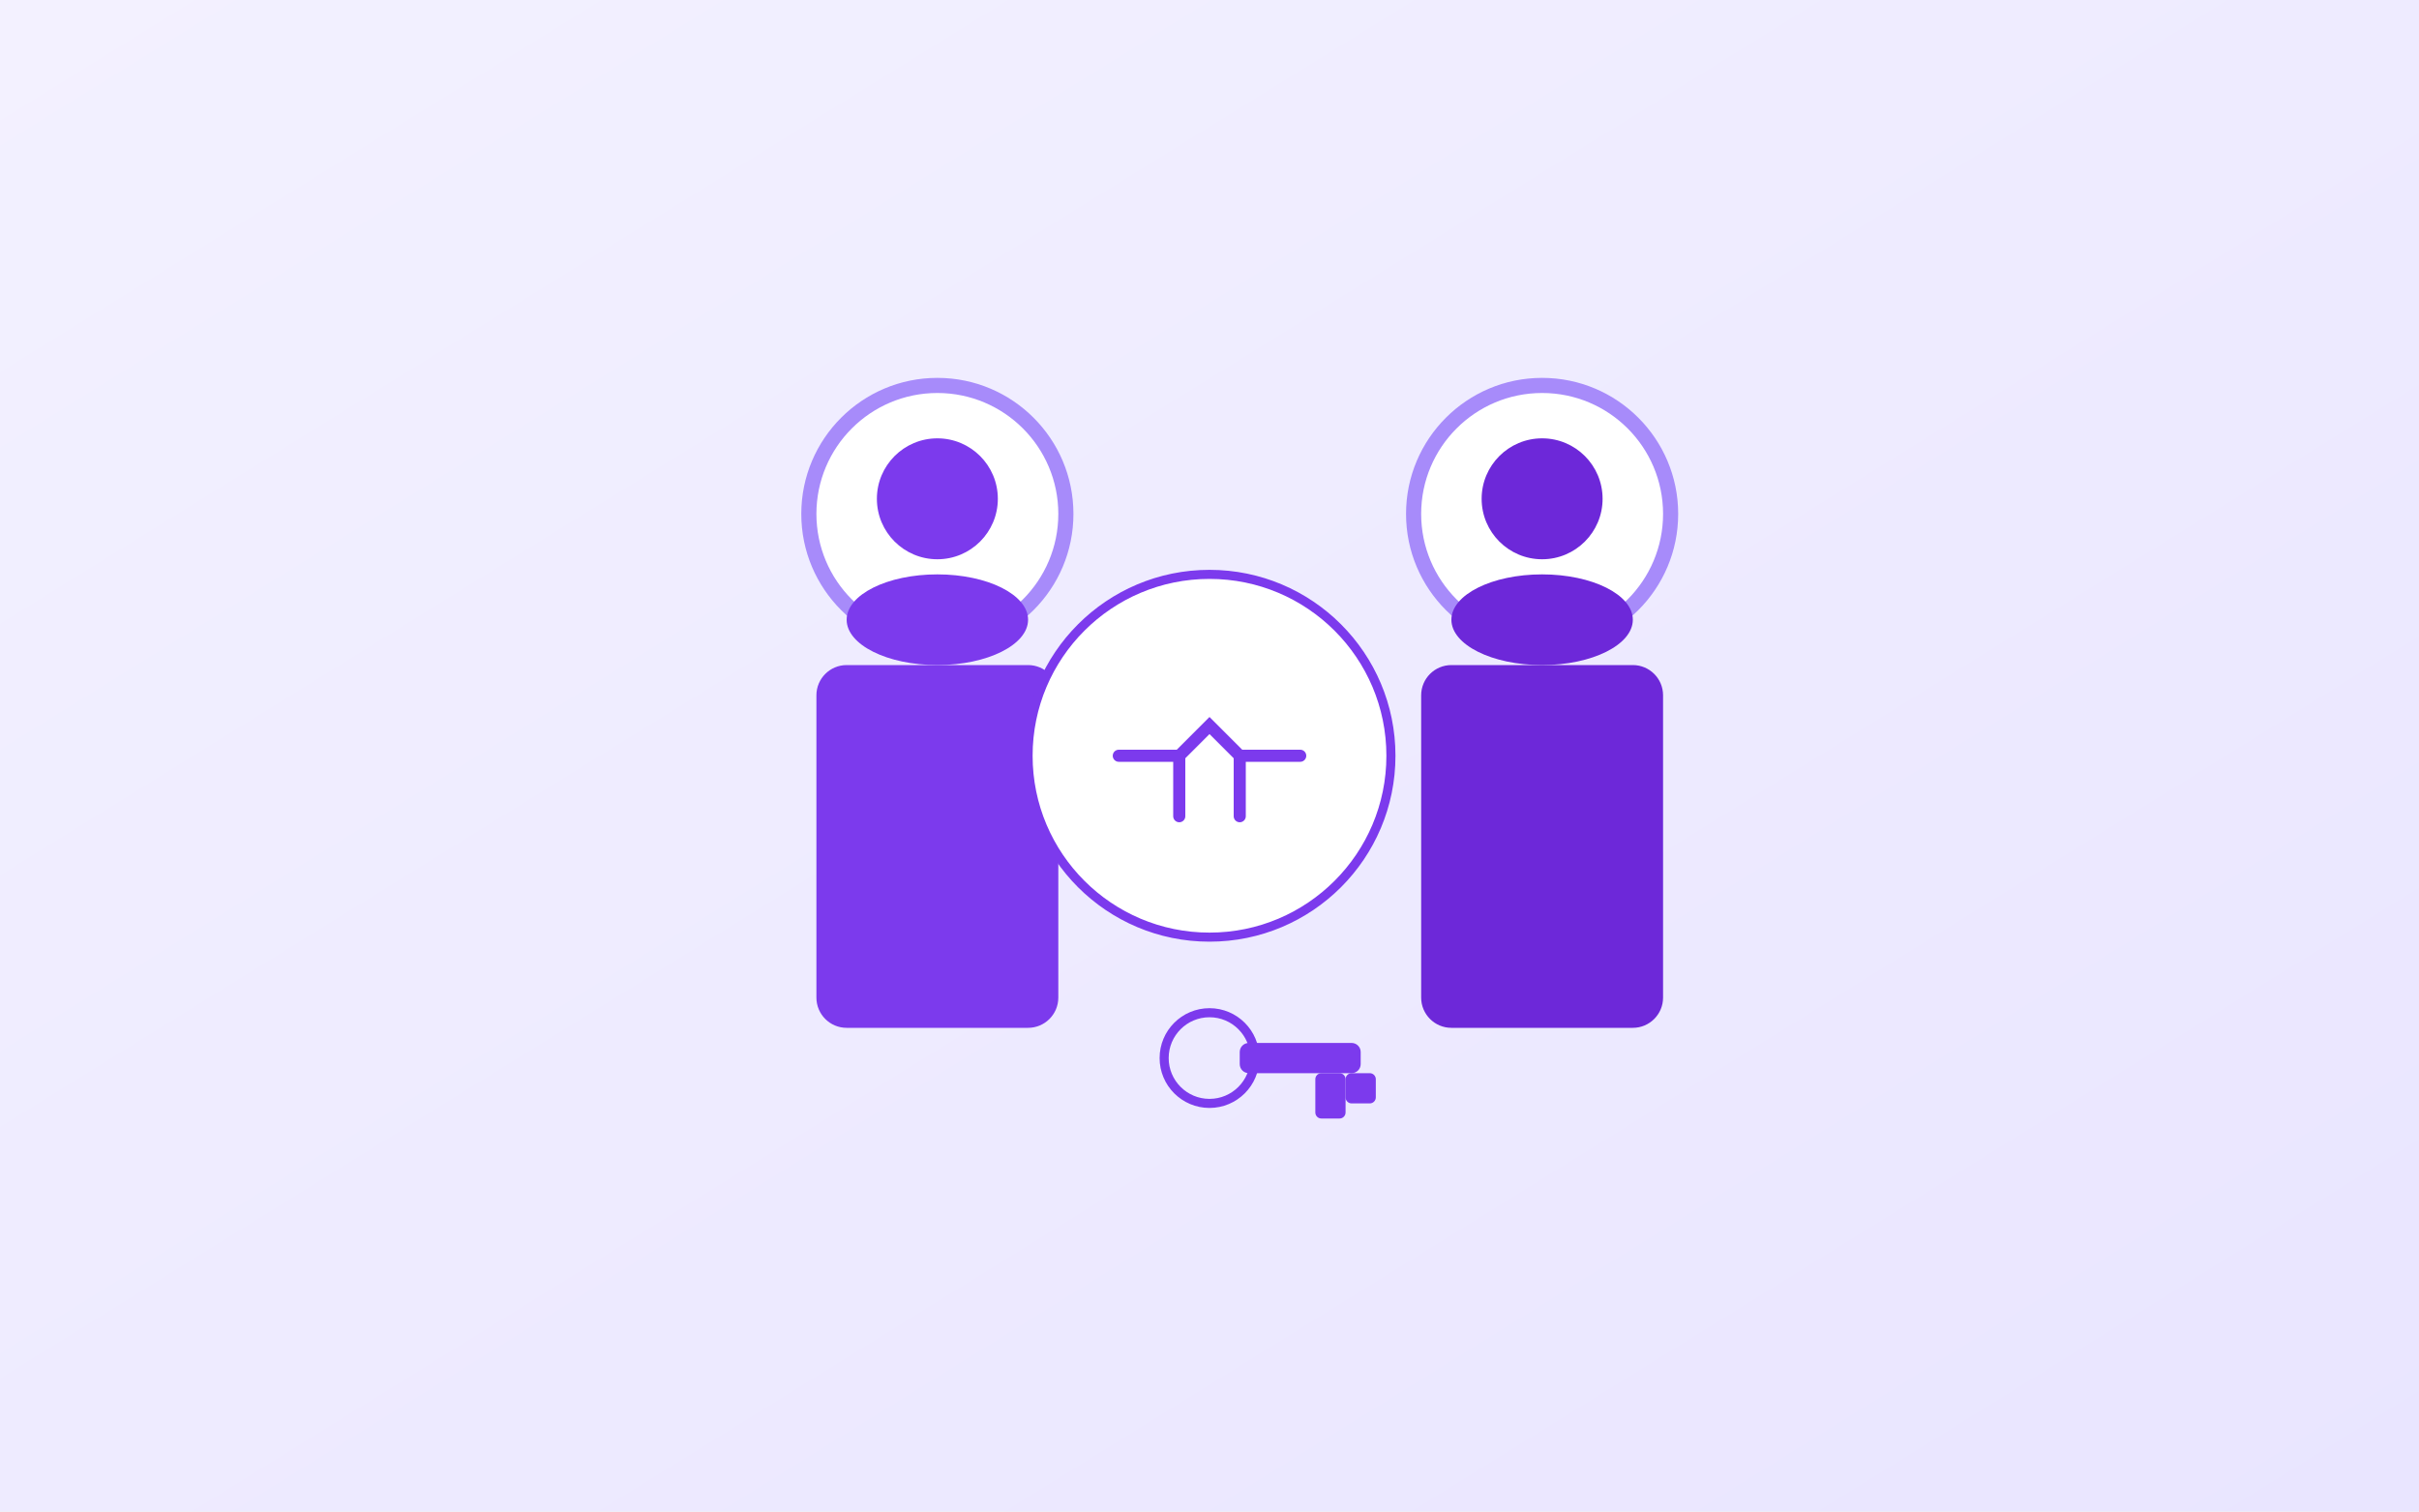
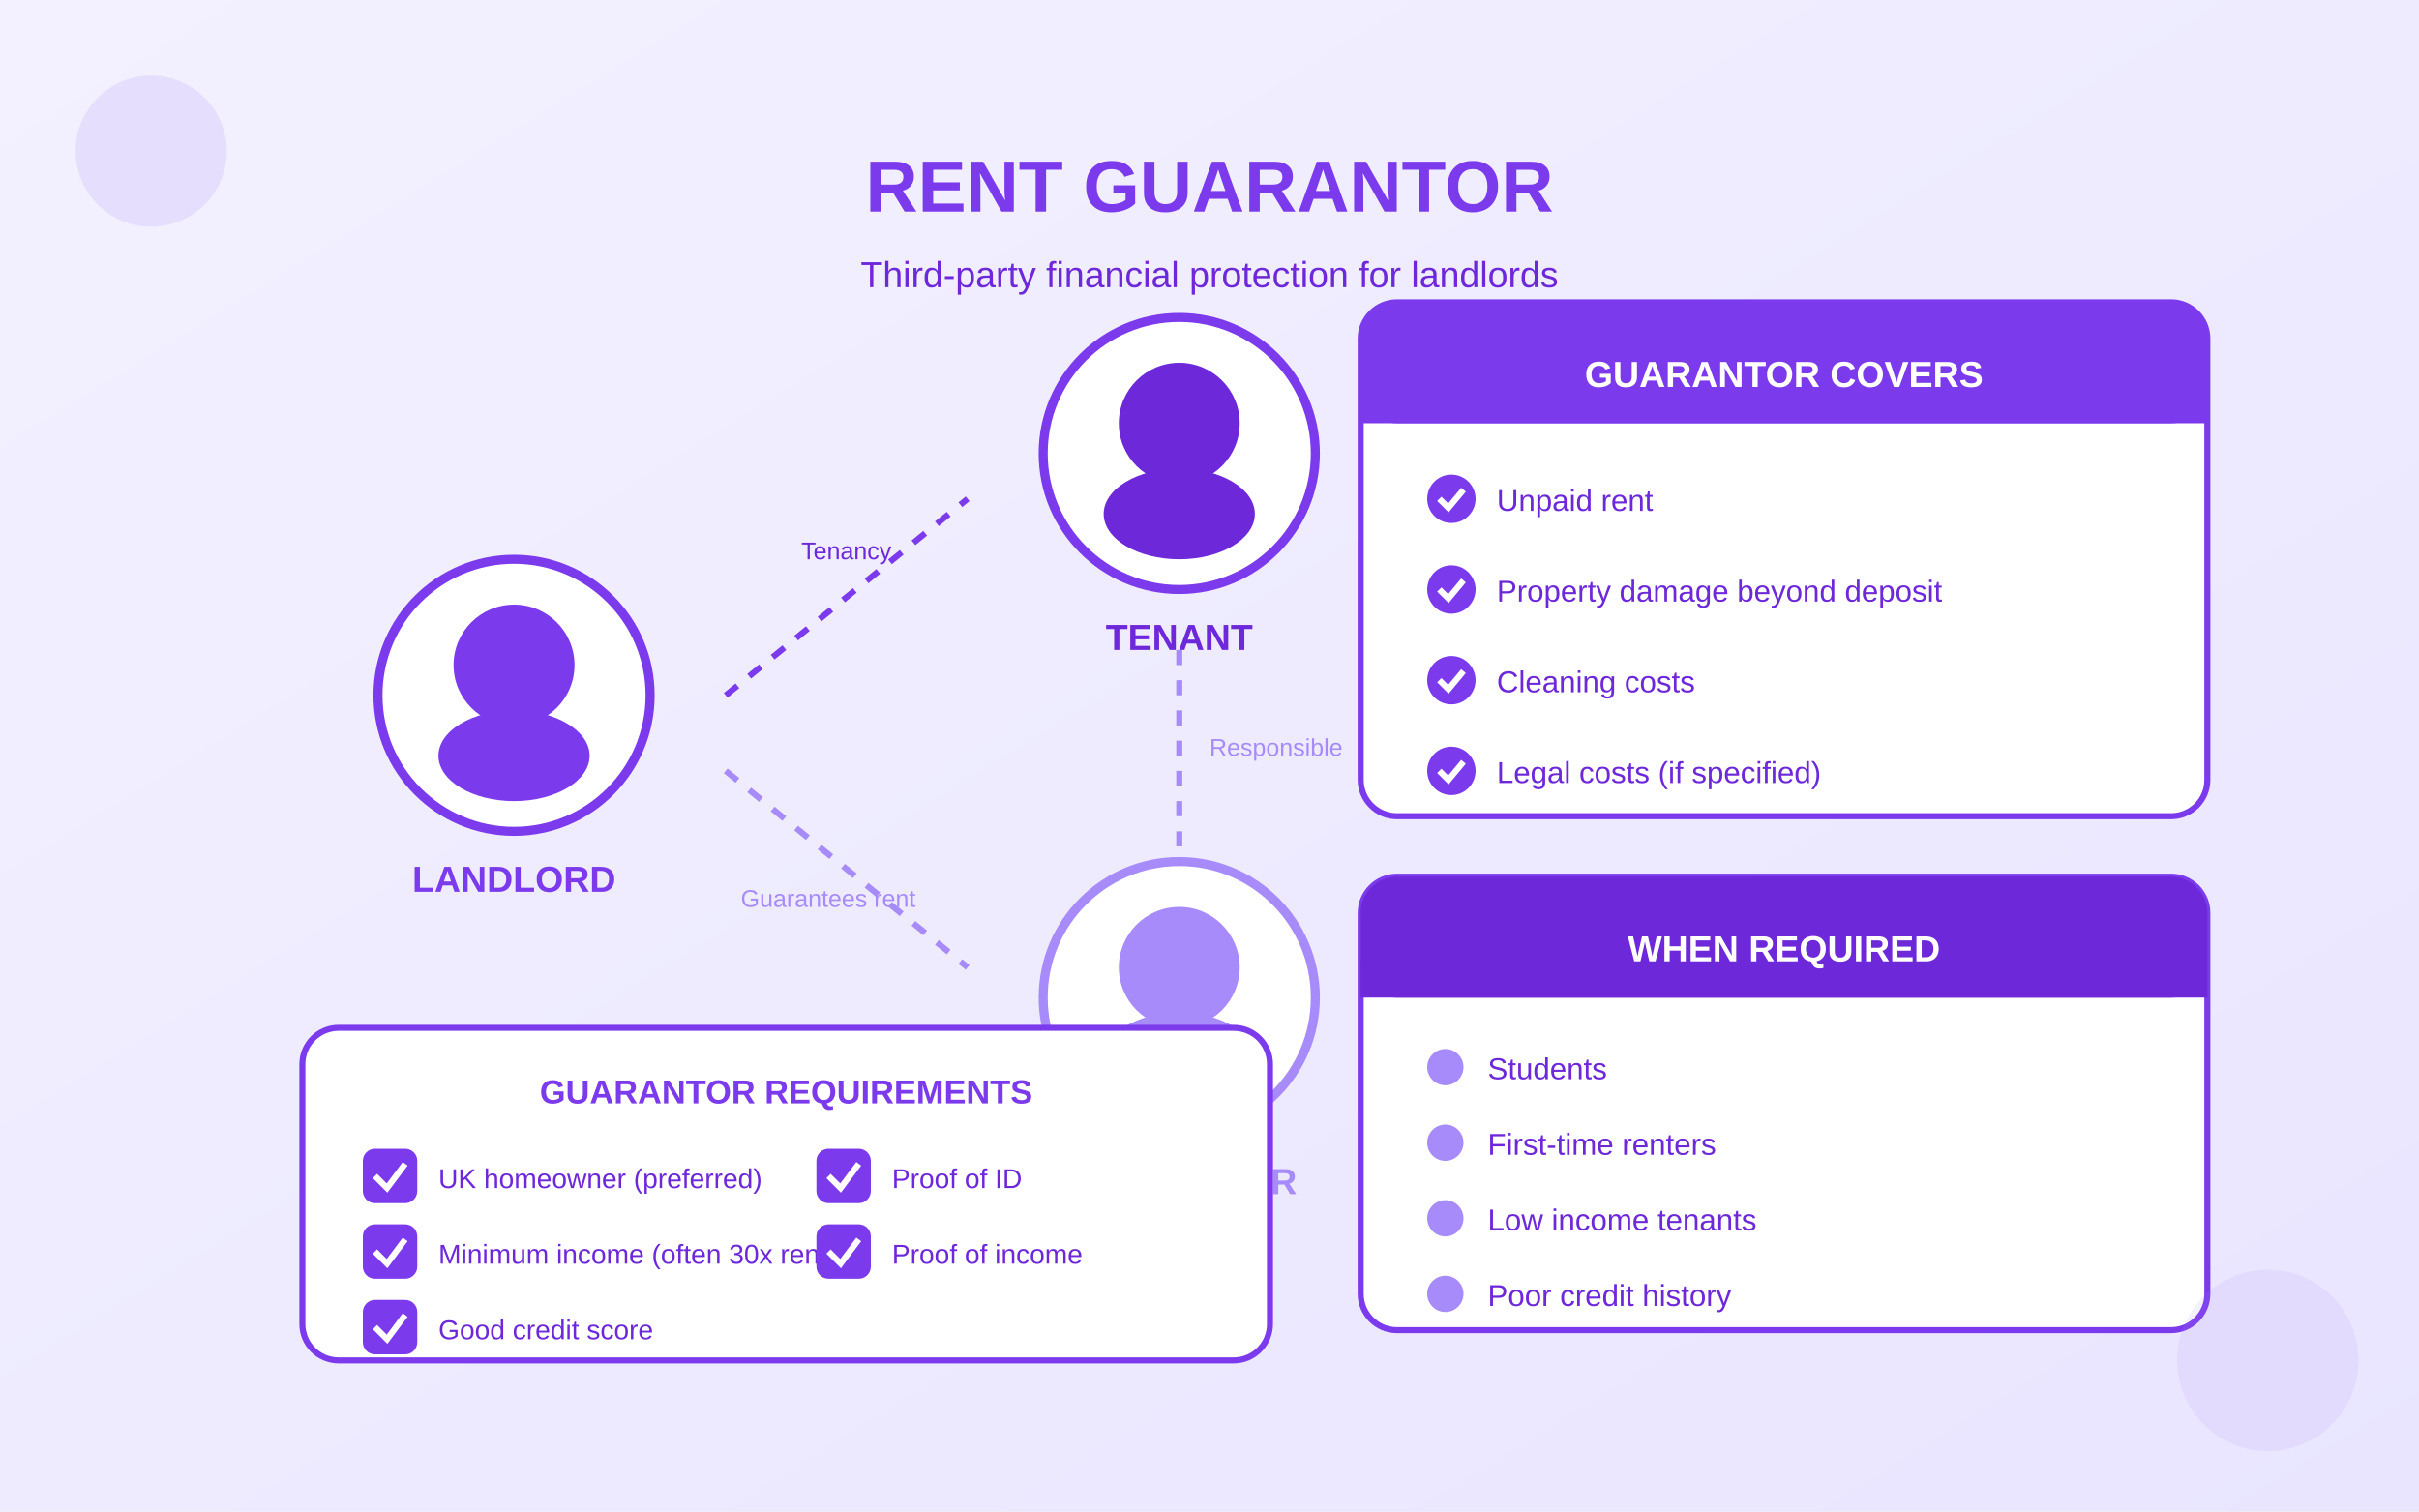
<svg xmlns="http://www.w3.org/2000/svg" viewBox="0 0 800 500">
  <defs>
    <linearGradient id="bgGrad" x1="0%" y1="0%" x2="100%" y2="100%">
      <stop offset="0%" style="stop-color:#F3F1FF" />
      <stop offset="100%" style="stop-color:#E9E5FF" />
    </linearGradient>
  </defs>
  <rect width="800" height="500" fill="url(#bgGrad)" />
-   <g transform="translate(250, 120)">
-     <circle cx="60" cy="50" r="45" fill="#A78BFA" />
-     <circle cx="60" cy="50" r="40" fill="white" />
-     <circle cx="60" cy="45" r="20" fill="#7C3AED" />
-     <ellipse cx="60" cy="85" rx="30" ry="15" fill="#7C3AED" />
-     <rect x="20" y="100" width="80" height="120" rx="10" fill="#7C3AED" />
+   <g transform="translate(80, 40)">
+     <text x="320" y="30" text-anchor="middle" fill="#7C3AED" font-size="24" font-weight="bold" font-family="Arial">RENT GUARANTOR</text>
+     <text x="320" y="55" text-anchor="middle" fill="#6D28D9" font-size="12" font-family="Arial">Third-party financial protection for landlords</text>
  </g>
-   <g transform="translate(350, 200)">
-     <circle cx="50" cy="50" r="60" fill="white" stroke="#7C3AED" stroke-width="3" />
-     <path d="M20 50 L40 50 L50 40 L60 50 L80 50" stroke="#7C3AED" stroke-width="4" fill="none" stroke-linecap="round" />
-     <path d="M40 50 L40 70 M60 50 L60 70" stroke="#7C3AED" stroke-width="4" stroke-linecap="round" />
+   <g transform="translate(100, 100)">
+     <g transform="translate(0, 80)">
+       <circle cx="70" cy="50" r="45" fill="white" stroke="#7C3AED" stroke-width="3" />
+       <circle cx="70" cy="40" r="20" fill="#7C3AED" />
+       <ellipse cx="70" cy="70" rx="25" ry="15" fill="#7C3AED" />
+       <text x="70" y="115" text-anchor="middle" fill="#7C3AED" font-size="12" font-weight="bold" font-family="Arial">LANDLORD</text>
+     </g>
+     <g transform="translate(220, 0)">
+       <circle cx="70" cy="50" r="45" fill="white" stroke="#7C3AED" stroke-width="3" />
+       <circle cx="70" cy="40" r="20" fill="#6D28D9" />
+       <ellipse cx="70" cy="70" rx="25" ry="15" fill="#6D28D9" />
+       <text x="70" y="115" text-anchor="middle" fill="#6D28D9" font-size="12" font-weight="bold" font-family="Arial">TENANT</text>
+     </g>
+     <g transform="translate(220, 180)">
+       <circle cx="70" cy="50" r="45" fill="white" stroke="#A78BFA" stroke-width="3" />
+       <circle cx="70" cy="40" r="20" fill="#A78BFA" />
+       <ellipse cx="70" cy="70" rx="25" ry="15" fill="#A78BFA" />
+       <text x="70" y="115" text-anchor="middle" fill="#A78BFA" font-size="12" font-weight="bold" font-family="Arial">GUARANTOR</text>
+     </g>
+     <line x1="140" y1="130" x2="220" y2="65" stroke="#7C3AED" stroke-width="2" stroke-dasharray="5" />
+     <line x1="290" y1="115" x2="290" y2="180" stroke="#A78BFA" stroke-width="2" stroke-dasharray="5" />
+     <line x1="140" y1="155" x2="220" y2="220" stroke="#A78BFA" stroke-width="2" stroke-dasharray="5" />
+     <text x="165" y="85" fill="#6D28D9" font-size="8" font-family="Arial">Tenancy</text>
+     <text x="300" y="150" fill="#A78BFA" font-size="8" font-family="Arial">Responsible</text>
+     <text x="145" y="200" fill="#A78BFA" font-size="8" font-family="Arial">Guarantees rent</text>
  </g>
-   <g transform="translate(450, 120)">
-     <circle cx="60" cy="50" r="45" fill="#A78BFA" />
-     <circle cx="60" cy="50" r="40" fill="white" />
-     <circle cx="60" cy="45" r="20" fill="#6D28D9" />
-     <ellipse cx="60" cy="85" rx="30" ry="15" fill="#6D28D9" />
-     <rect x="20" y="100" width="80" height="120" rx="10" fill="#6D28D9" />
+   <g transform="translate(450, 100)">
+     <rect x="0" y="0" width="280" height="170" rx="12" fill="white" stroke="#7C3AED" stroke-width="2" />
+     <rect x="0" y="0" width="280" height="40" rx="12" fill="#7C3AED" />
+     <rect x="0" y="28" width="280" height="12" fill="#7C3AED" />
+     <text x="140" y="28" text-anchor="middle" fill="white" font-size="12" font-weight="bold" font-family="Arial">GUARANTOR COVERS</text>
+     <g transform="translate(20, 55)">
+       <circle cx="10" cy="10" r="8" fill="#7C3AED" />
+       <path d="M6 10 L9 13 L14 7" stroke="white" stroke-width="2" fill="none" />
+       <text x="25" y="14" fill="#6D28D9" font-size="10" font-family="Arial">Unpaid rent</text>
+     </g>
+     <g transform="translate(20, 85)">
+       <circle cx="10" cy="10" r="8" fill="#7C3AED" />
+       <path d="M6 10 L9 13 L14 7" stroke="white" stroke-width="2" fill="none" />
+       <text x="25" y="14" fill="#6D28D9" font-size="10" font-family="Arial">Property damage beyond deposit</text>
+     </g>
+     <g transform="translate(20, 115)">
+       <circle cx="10" cy="10" r="8" fill="#7C3AED" />
+       <path d="M6 10 L9 13 L14 7" stroke="white" stroke-width="2" fill="none" />
+       <text x="25" y="14" fill="#6D28D9" font-size="10" font-family="Arial">Cleaning costs</text>
+     </g>
+     <g transform="translate(20, 145)">
+       <circle cx="10" cy="10" r="8" fill="#7C3AED" />
+       <path d="M6 10 L9 13 L14 7" stroke="white" stroke-width="2" fill="none" />
+       <text x="25" y="14" fill="#6D28D9" font-size="10" font-family="Arial">Legal costs (if specified)</text>
+     </g>
  </g>
-   <g transform="translate(380, 330)">
-     <circle cx="20" cy="20" r="15" fill="none" stroke="#7C3AED" stroke-width="3" />
-     <rect x="30" y="15" width="40" height="10" rx="3" fill="#7C3AED" />
-     <rect x="55" y="25" width="10" height="15" rx="2" fill="#7C3AED" />
-     <rect x="65" y="25" width="10" height="10" rx="2" fill="#7C3AED" />
+   <g transform="translate(450, 290)">
+     <rect x="0" y="0" width="280" height="150" rx="12" fill="white" stroke="#7C3AED" stroke-width="2" />
+     <rect x="0" y="0" width="280" height="40" rx="12" fill="#6D28D9" />
+     <rect x="0" y="28" width="280" height="12" fill="#6D28D9" />
+     <text x="140" y="28" text-anchor="middle" fill="white" font-size="12" font-weight="bold" font-family="Arial">WHEN REQUIRED</text>
+     <g transform="translate(20, 55)">
+       <circle cx="8" cy="8" r="6" fill="#A78BFA" />
+       <text x="22" y="12" fill="#6D28D9" font-size="10" font-family="Arial">Students</text>
+     </g>
+     <g transform="translate(20, 80)">
+       <circle cx="8" cy="8" r="6" fill="#A78BFA" />
+       <text x="22" y="12" fill="#6D28D9" font-size="10" font-family="Arial">First-time renters</text>
+     </g>
+     <g transform="translate(20, 105)">
+       <circle cx="8" cy="8" r="6" fill="#A78BFA" />
+       <text x="22" y="12" fill="#6D28D9" font-size="10" font-family="Arial">Low income tenants</text>
+     </g>
+     <g transform="translate(20, 130)">
+       <circle cx="8" cy="8" r="6" fill="#A78BFA" />
+       <text x="22" y="12" fill="#6D28D9" font-size="10" font-family="Arial">Poor credit history</text>
+     </g>
  </g>
+   <g transform="translate(100, 340)">
+     <rect x="0" y="0" width="320" height="110" rx="12" fill="white" stroke="#7C3AED" stroke-width="2" />
+     <text x="160" y="25" text-anchor="middle" fill="#7C3AED" font-size="11" font-weight="bold" font-family="Arial">GUARANTOR REQUIREMENTS</text>
+     <g transform="translate(20, 40)">
+       <rect x="0" y="0" width="18" height="18" rx="4" fill="#7C3AED" />
+       <path d="M4 9 L8 13 L14 5" stroke="white" stroke-width="2" fill="none" />
+       <text x="25" y="13" fill="#6D28D9" font-size="9" font-family="Arial">UK homeowner (preferred)</text>
+     </g>
+     <g transform="translate(20, 65)">
+       <rect x="0" y="0" width="18" height="18" rx="4" fill="#7C3AED" />
+       <path d="M4 9 L8 13 L14 5" stroke="white" stroke-width="2" fill="none" />
+       <text x="25" y="13" fill="#6D28D9" font-size="9" font-family="Arial">Minimum income (often 30x rent)</text>
+     </g>
+     <g transform="translate(20, 90)">
+       <rect x="0" y="0" width="18" height="18" rx="4" fill="#7C3AED" />
+       <path d="M4 9 L8 13 L14 5" stroke="white" stroke-width="2" fill="none" />
+       <text x="25" y="13" fill="#6D28D9" font-size="9" font-family="Arial">Good credit score</text>
+     </g>
+     <g transform="translate(170, 40)">
+       <rect x="0" y="0" width="18" height="18" rx="4" fill="#7C3AED" />
+       <path d="M4 9 L8 13 L14 5" stroke="white" stroke-width="2" fill="none" />
+       <text x="25" y="13" fill="#6D28D9" font-size="9" font-family="Arial">Proof of ID</text>
+     </g>
+     <g transform="translate(170, 65)">
+       <rect x="0" y="0" width="18" height="18" rx="4" fill="#7C3AED" />
+       <path d="M4 9 L8 13 L14 5" stroke="white" stroke-width="2" fill="none" />
+       <text x="25" y="13" fill="#6D28D9" font-size="9" font-family="Arial">Proof of income</text>
+     </g>
+   </g>
+   <circle cx="50" cy="50" r="25" fill="#7C3AED" opacity="0.1" />
+   <circle cx="750" cy="450" r="30" fill="#A78BFA" opacity="0.12" />
</svg>
